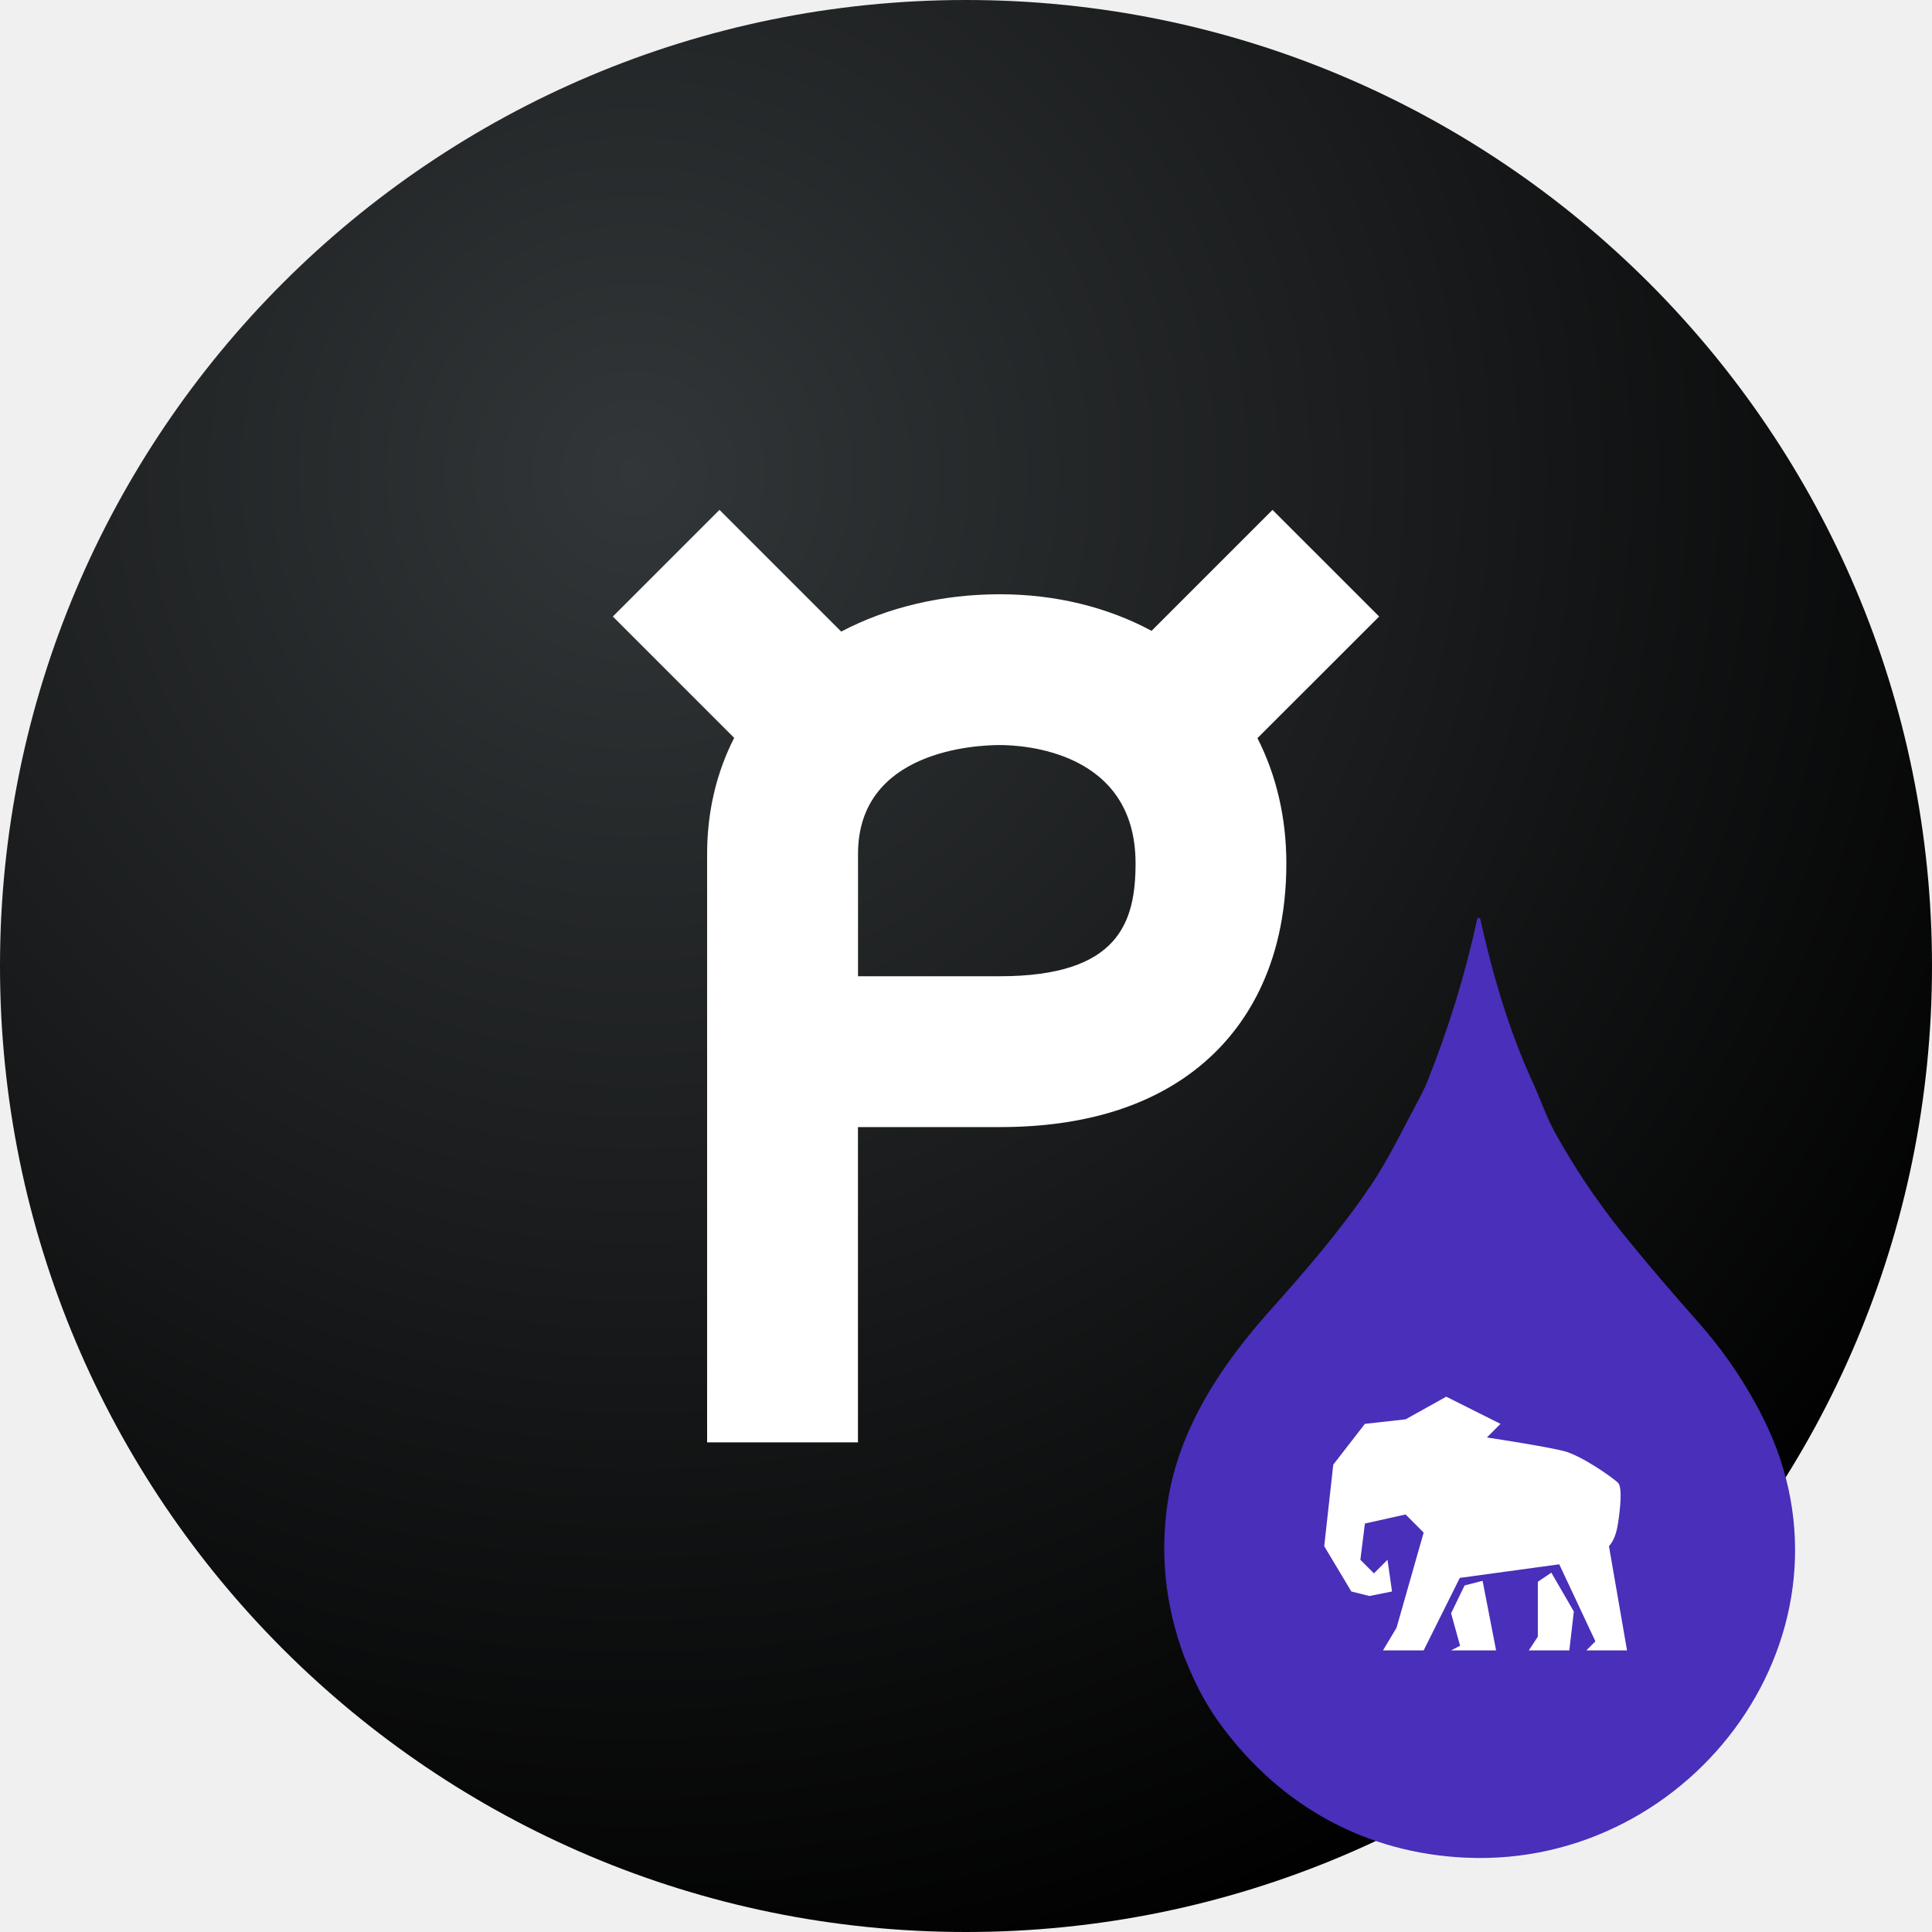
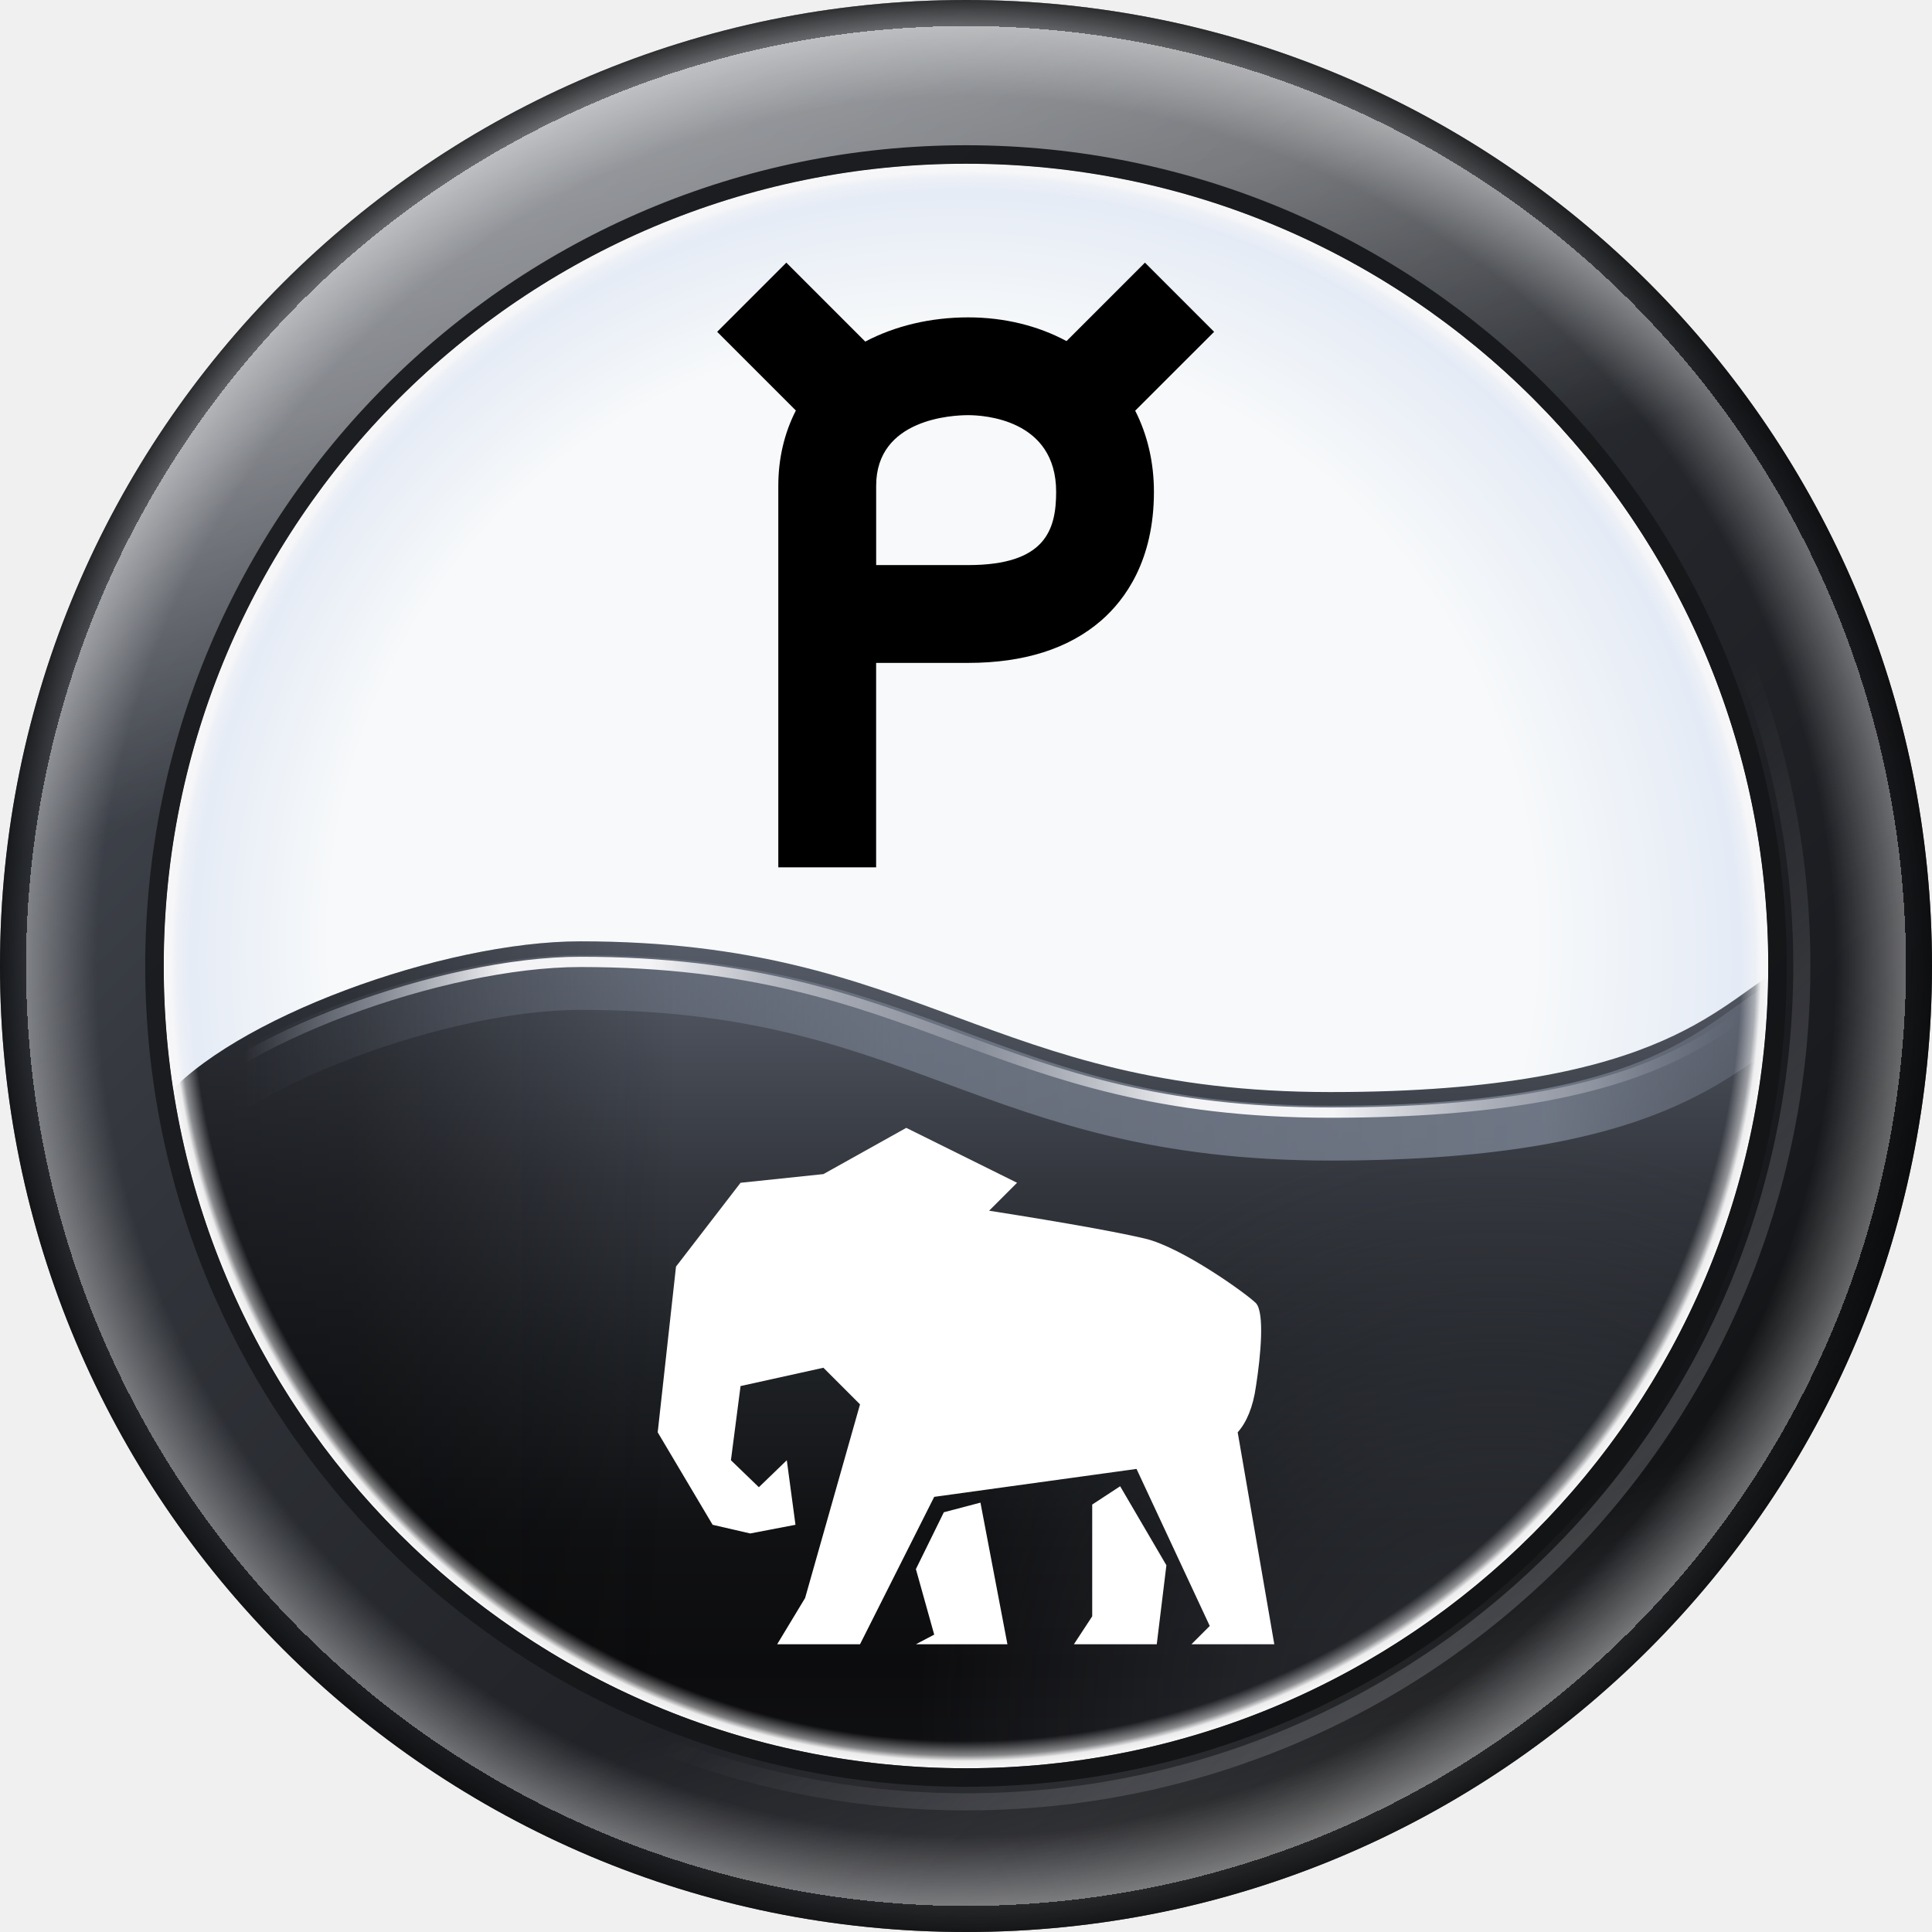
- <svg xmlns="http://www.w3.org/2000/svg" width="600" height="600" viewBox="0 0 600 600" fill="none">
-   <path d="M300 600C465.685 600 600 465.685 600 300C600 134.315 465.685 0 300 0C134.315 0 0 134.315 0 300C0 465.685 134.315 600 300 600Z" fill="url(#paint0_radial_440_36)" />
-   <g transform="matrix(1.677889,0,0,1.677889,60,62)">
-     <path d="M219.51,77.16l-19.74-19.74l-22.39,22.39c-8.17-4.4-17.83-6.77-28.06-6.77c-10.71,0-20.87,2.42-29.38,6.91   L97.41,57.42L77.67,77.16l22.46,22.46c-3.28,6.42-5.01,13.69-5.01,21.48v108.91h27.92v-58.35h26.27c15.9,0,28.64-4.04,37.87-12.01   c6.91-5.97,15.15-17.2,15.15-36.82c0-8.42-1.85-16.28-5.35-23.16L219.51,77.16z M149.32,143.74h-26.27V121.1   c0-19.18,21.89-20.15,26.27-20.15c4.19,0,25.1,1.05,25.1,21.88C174.42,133.69,171.38,143.74,149.32,143.74z" fill="white" />
+ <svg xmlns="http://www.w3.org/2000/svg" viewBox="0 0 564 564">
+   <defs>
+     <linearGradient id="ring" x1="0.146" y1="0.146" x2="0.854" y2="0.854">
+       <stop offset="0" stop-color="#464a53" />
+       <stop offset="0.3" stop-color="#31343a" />
+       <stop offset="0.6" stop-color="#23252a" />
+       <stop offset="0.85" stop-color="#1a1b1f" />
+       <stop offset="0.93" stop-color="#131416" />
+       <stop offset="1" stop-color="#1e2024" />
+     </linearGradient>
+     <linearGradient id="glint" x1="0.37" y1="0.017" x2="0.63" y2="0.983">
+       <stop offset="0" stop-color="#ffffff" stop-opacity="0.5" />
+       <stop offset="0.14" stop-color="#ffffff" stop-opacity="0.35" />
+       <stop offset="0.32" stop-color="#ffffff" stop-opacity="0" />
+       <stop offset="0.84" stop-color="#ffffff" stop-opacity="0" />
+       <stop offset="0.95" stop-color="#ffffff" stop-opacity="0.1" />
+       <stop offset="1" stop-color="#ffffff" stop-opacity="0.15" />
+     </linearGradient>
+     <radialGradient id="rim" gradientUnits="userSpaceOnUse" cx="282" cy="282" r="282">
+       <stop offset="0.9" stop-color="#fff" stop-opacity="0" />
+       <stop offset="0.973" stop-color="#fff" stop-opacity="0.35" />
+       <stop offset="0.973" stop-color="#090a0b" stop-opacity="0.35" />
+       <stop offset="1" stop-color="#090a0b" stop-opacity="0.75" />
+     </radialGradient>
+     <radialGradient id="disc" gradientUnits="userSpaceOnUse" cx="282" cy="282" r="234.2" fx="242.4" fy="246.3">
+       <stop offset="0.75" stop-color="#f7f9fa" />
+       <stop offset="1" stop-color="#e2e9f5" />
+     </radialGradient>
+     <linearGradient id="wave" gradientUnits="userSpaceOnUse" x1="0" y1="271.3" x2="0" y2="516.3">
+       <stop offset="0" stop-color="#585e6a" />
+       <stop offset="0.12" stop-color="#4a4f59" />
+       <stop offset="0.3" stop-color="#33363d" />
+       <stop offset="0.5" stop-color="#202327" />
+       <stop offset="0.72" stop-color="#101113" />
+       <stop offset="0.88" stop-color="#0c0c0e" />
+       <stop offset="1" stop-color="#101113" />
+     </linearGradient>
+     <linearGradient id="dark" gradientUnits="userSpaceOnUse" x1="52.4" y1="0" x2="197.4" y2="0">
+       <stop offset="0" stop-color="#070708" stop-opacity="0.5" />
+       <stop offset="0.35" stop-color="#070708" stop-opacity="0.45" />
+       <stop offset="1" stop-color="#070708" stop-opacity="0" />
+     </linearGradient>
+     <radialGradient id="violet" gradientUnits="userSpaceOnUse" cx="437.4" cy="501.3" r="170">
+       <stop offset="0" stop-color="#464a53" stop-opacity="0.5" />
+       <stop offset="0.45" stop-color="#464a53" stop-opacity="0.35" />
+       <stop offset="1" stop-color="#464a53" stop-opacity="0" />
+     </radialGradient>
+     <linearGradient id="band" gradientUnits="userSpaceOnUse" x1="47.4" y1="0" x2="522.4" y2="0">
+       <stop offset="0.05" stop-color="#747c8b" stop-opacity="0" />
+       <stop offset="0.2" stop-color="#747c8b" stop-opacity="0.3" />
+       <stop offset="0.45" stop-color="#747c8b" stop-opacity="0.75" />
+       <stop offset="0.85" stop-color="#747c8b" stop-opacity="0.9" />
+       <stop offset="1" stop-color="#747c8b" stop-opacity="0.3" />
+     </linearGradient>
+     <linearGradient id="crest" gradientUnits="userSpaceOnUse" x1="47.4" y1="0" x2="522.4" y2="0">
+       <stop offset="0.05" stop-color="#9ea3ae" stop-opacity="0" />
+       <stop offset="0.13" stop-color="#9ea3ae" stop-opacity="0.7" />
+       <stop offset="0.21" stop-color="#f4f4f6" />
+       <stop offset="0.3" stop-color="#f4f4f6" />
+       <stop offset="0.38" stop-color="#babdc5" stop-opacity="0.9" />
+       <stop offset="0.5" stop-color="#9ea3ae" stop-opacity="0.6" />
+       <stop offset="0.63" stop-color="#f4f4f6" />
+       <stop offset="0.72" stop-color="#f4f4f6" />
+       <stop offset="0.8" stop-color="#babdc5" stop-opacity="0.9" />
+       <stop offset="0.88" stop-color="#9ea3ae" stop-opacity="0.7" />
+       <stop offset="0.97" stop-color="#747c8b" stop-opacity="0" />
+     </linearGradient>
+     <radialGradient id="glow" gradientUnits="userSpaceOnUse" cx="282" cy="282" r="234.2">
+       <stop offset="0.966" stop-color="#f7f7f8" stop-opacity="0" />
+       <stop offset="0.984" stop-color="#f7f7f8" stop-opacity="0.5" />
+       <stop offset="0.991" stop-color="#f7f7f8" stop-opacity="0.95" />
+       <stop offset="1" stop-color="#f7f7f8" />
+     </radialGradient>
+     <linearGradient id="groove" x1="0.146" y1="0.146" x2="0.854" y2="0.854">
+       <stop offset="0" stop-color="#1c1e21" />
+       <stop offset="0.5" stop-color="#17191c" />
+       <stop offset="1" stop-color="#131416" />
+     </linearGradient>
+     <linearGradient id="slope" x1="0.146" y1="0.146" x2="0.854" y2="0.854">
+       <stop offset="0.7" stop-color="#babdc5" stop-opacity="0" />
+       <stop offset="0.85" stop-color="#babdc5" stop-opacity="0.15" />
+       <stop offset="1" stop-color="#babdc5" stop-opacity="0.25" />
+     </linearGradient>
+     <clipPath id="clip">
+       <use href="#d" />
+     </clipPath>
+     <path id="w" d="M47.4 321.3C67.4 297.3 129.4 274.8 169.4 274.8C269.4 274.8 288.4 318.8 388.4 318.8C488.4 318.8 502.4 291.3 522.4 281.3V541.3H47.4Z" />
+   </defs>
+   <circle cx="282" cy="282" r="282" fill="url(#ring)" />
+   <circle cx="282" cy="282" r="282" fill="url(#glint)" />
+   <circle cx="282" cy="282" r="282" fill="url(#rim)" />
+   <circle id="d" cx="282" cy="282" r="234.2" fill="url(#disc)" />
+   <svg x="207.7" y="75" width="148.61" height="180" viewBox="187.6 155.6 243.79 295.29" fill="none">
+     <g transform="matrix(1.677889,0,0,1.677889,60,62)">
+       <path d="M219.51,77.16l-19.74-19.74l-22.39,22.39c-8.17-4.4-17.83-6.77-28.06-6.77c-10.71,0-20.87,2.42-29.38,6.91   L97.41,57.42L77.67,77.16l22.46,22.46c-3.28,6.42-5.01,13.69-5.01,21.48v108.91h27.92v-58.35h26.27c15.9,0,28.64-4.04,37.87-12.01   c6.91-5.97,15.15-17.2,15.15-36.82c0-8.42-1.85-16.28-5.35-23.16L219.51,77.16z M149.32,143.74h-26.27V121.1   c0-19.18,21.89-20.15,26.27-20.15c4.19,0,25.1,1.05,25.1,21.88C174.42,133.69,171.38,143.74,149.32,143.74z" fill="#000" />
+     </g>
+   </svg>
+   <g clip-path="url(#clip)">
+     <use href="#w" fill="url(#wave)" />
+     <use href="#w" fill="url(#dark)" />
+     <use href="#w" fill="url(#violet)" />
+     <use href="#w" transform="translate(0 12)" fill="none" stroke="url(#band)" stroke-width="16" />
+     <use href="#w" transform="translate(0 6)" fill="none" stroke="url(#crest)" stroke-width="3" />
+     <path transform="translate(192 329.25) scale(0.28125)" fill="#fff" d="M134 345 143 412 96 421 57 412 0 316 19 144 86 57 172 48 258 0 373 57 344 86C427 99 481 109 506 115 544 124 611 172 621 182 630 192 626 236 621 268 618 290 611 306 602 316L640 536H554L573 517 497 354 287 383 210 536H124L153 488 210 287 172 249 86 268 76 345 105 373 134 345H134ZM268 458 297 399 335 389 363 536H268L287 526 268 458ZM451 391 480 372 528 454 518 536H432L451 507V391 391Z" />
  </g>
-   <g transform="matrix(0.75,0,0,0.75,40,40)">
-     <path fill="#492fb9" d="m623 462.76q10.84 13.27 26.98 31.52 16.12 18.24 26.92 39.85c43.77 87.68-28.71 185.94-123.16 181.77-41.43-1.83-76.36-21.17-101-54.22q-7.38-9.9-12.45-21.34-1.82-4.1-3.36-7.91-11.74-31.78-6.64-64.39c4.69-29.93 22.11-56.14 41.95-78.37 15.43-17.28 29.37-33.39 42.01-52.07 7.45-11.02 13.67-24.11 20.24-36.33q1.92-3.55 3.41-7.3 13.07-32.74 20.44-66.71a0.66 0.66 0 0 1 1.29 0c5.14 23.1 11.8 45.91 21.62 67.38 3.25 7.11 5.86 14.79 9.45 21.26q13.73 24.74 32.3 46.86z" />
-     <g transform="matrix(1.959184,0,0,1.959184,495,525)">
-       <path d="M13.373 34.471L14.328 41.174L9.552 42.131L5.731 41.174L0 31.599L1.91 14.363L8.597 5.745L17.194 4.788L25.79 0L37.254 5.745L34.388 8.618C42.666 9.894 48.08 10.852 50.627 11.491C54.448 12.448 61.135 17.236 62.09 18.193C63.045 19.151 62.589 23.552 62.09 26.811C61.756 28.983 61.119 30.579 60.179 31.599L64 53.622H55.403L57.314 51.707L49.672 35.428L28.656 38.301L21.016 53.622H12.419L15.285 48.834L21.016 28.726L17.195 24.896L8.597 26.811L7.641 34.471L10.506 37.344L13.373 34.471H13.373ZM26.811 45.78L29.665 39.899L33.47 38.919L36.324 53.622H26.811L28.713 52.642L26.811 45.78ZM45.146 39.122L48 37.189L52.757 45.405L51.805 53.622H43.243L45.146 50.722V39.122V39.122Z" fill="#ffffff" />
-     </g>
-   </g>
-   <defs>
-     <radialGradient id="paint0_radial_440_36" cx="0" cy="0" r="1" gradientUnits="userSpaceOnUse" gradientTransform="translate(196 143.5) rotate(54.1675) scale(497.082)">
-       <stop stop-color="#323638" />
-       <stop offset="1" />
-     </radialGradient>
-   </defs>
+   <circle cx="282" cy="282" r="230.2" fill="none" stroke="url(#glow)" stroke-width="8" />
+   <circle cx="282" cy="282" r="236.9" fill="none" stroke="url(#groove)" stroke-width="5.4" />
+   <circle cx="282" cy="282" r="244" fill="none" stroke="url(#slope)" stroke-width="5" />
</svg>
